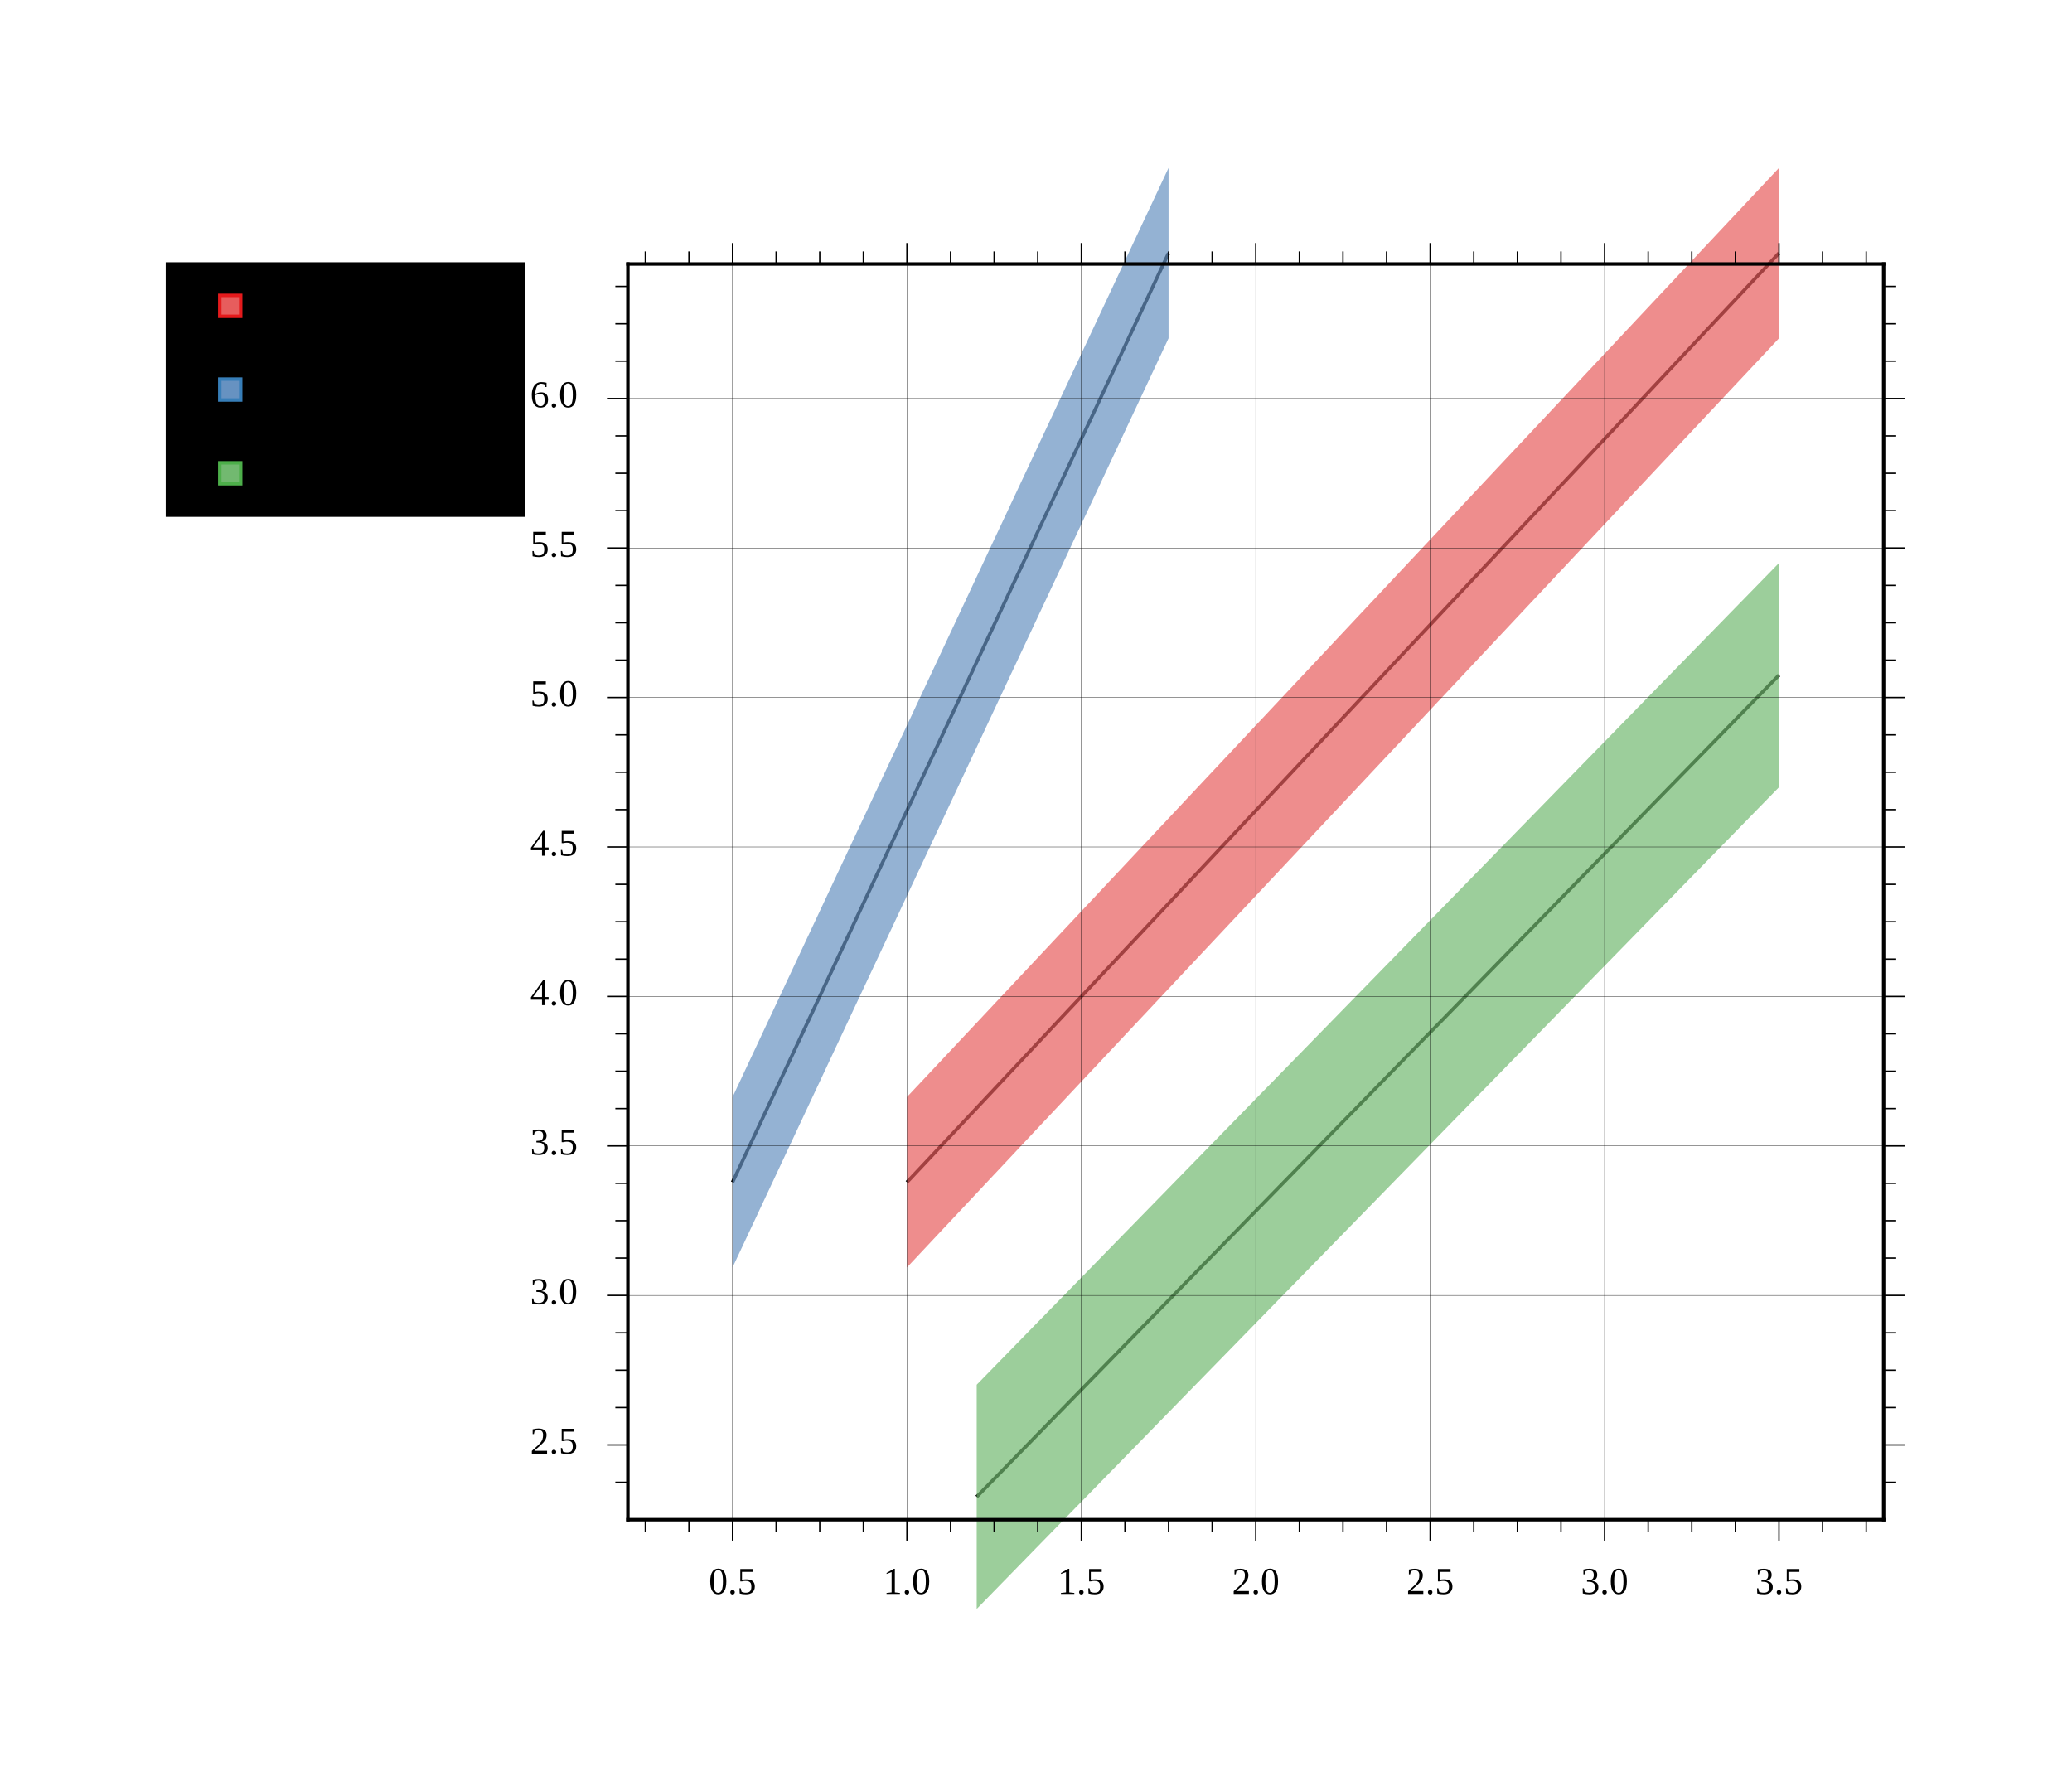
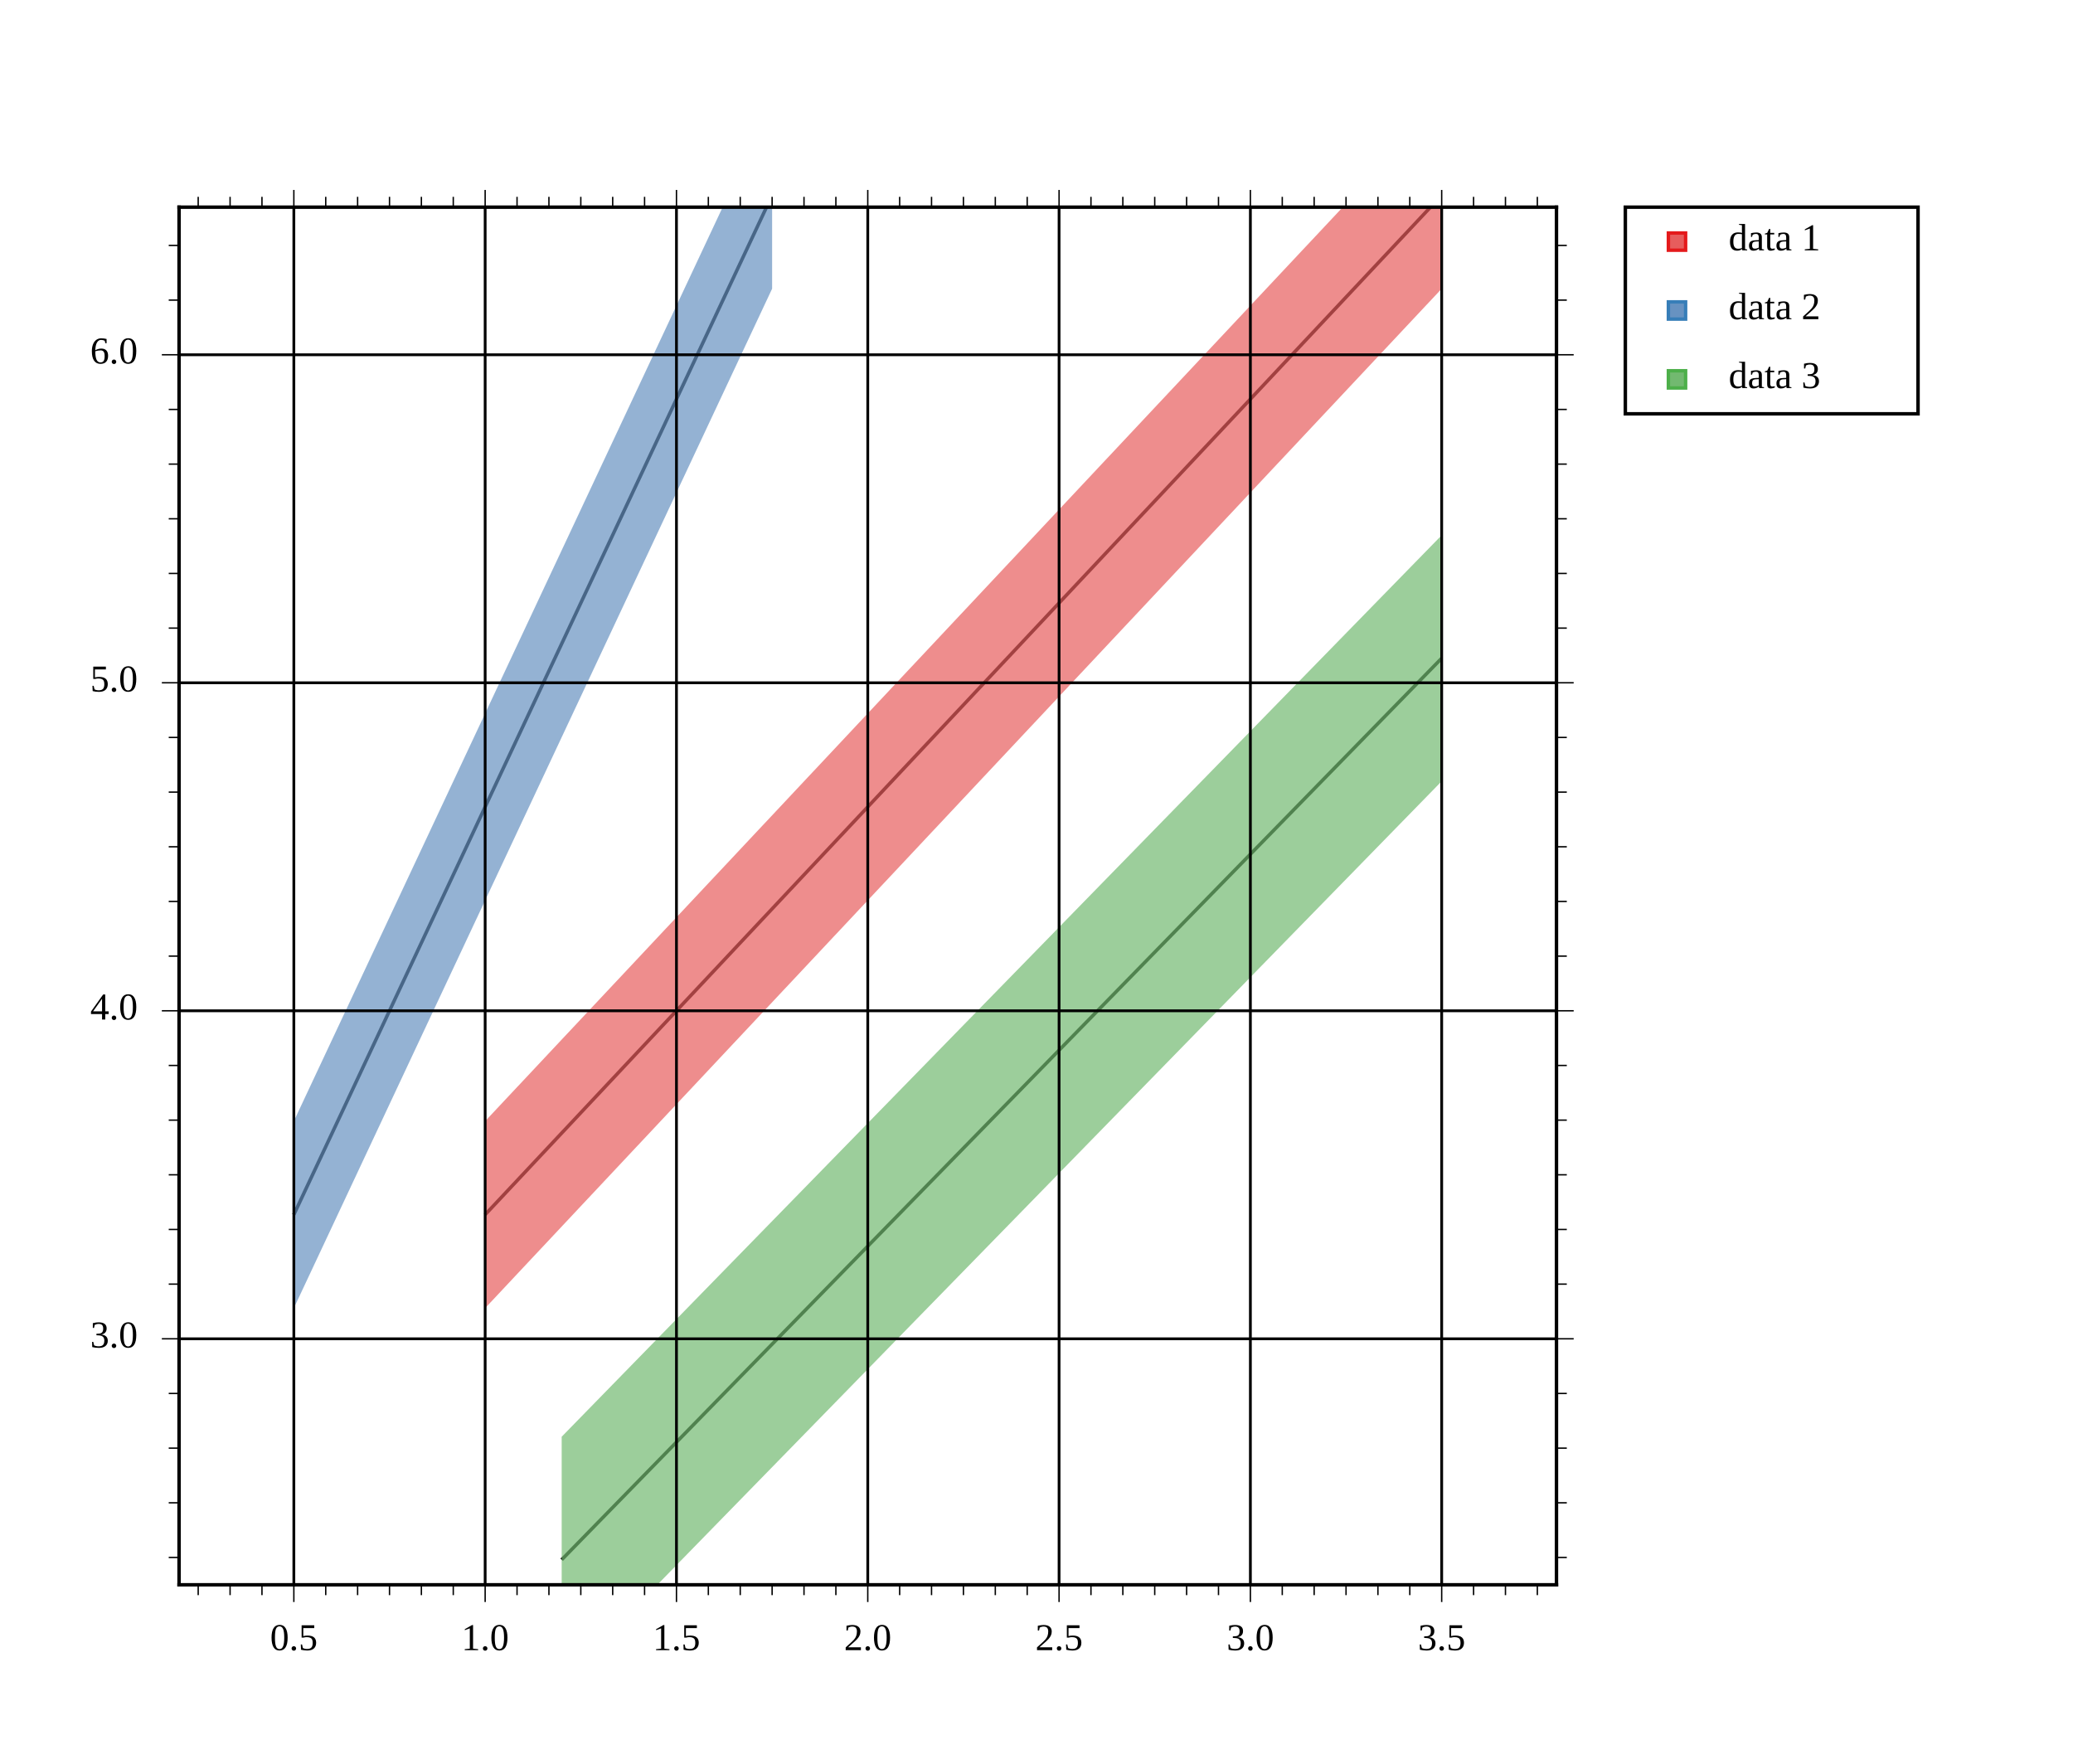
- <svg xmlns="http://www.w3.org/2000/svg" height="514.282" stroke-opacity="1" viewBox="0 0 600 514" font-size="1" width="600" stroke="rgb(0,0,0)" version="1.1">
+ <svg xmlns="http://www.w3.org/2000/svg" height="510.299" stroke-opacity="1" viewBox="0 0 600 510" font-size="1" width="600" stroke="rgb(0,0,0)" version="1.1">
  <defs />
  <g>
-     <path d="M 282.828,433.33 l 232.323,-237.959 " />
+     <defs>
+       <clipPath id="myClip1">
+         <path d="M 450.498,458.472 l -0,-398.671 h -398.671 l -0,398.671 Z" />
+       </clipPath>
+     </defs>
+     <g clip-path="url(#myClip1)">
+       <path d="M 162.569,451.219 l 254.707,-260.886 " />
+     </g>
  </g>
  <g stroke-opacity="1.0" fill-opacity="1.0" opacity="0.7" stroke="rgb(77,175,74)" stroke-width="0.0" fill="rgb(114,185,112)">
-     <path d="M 282.828,465.798 l 232.323,-237.959 v -64.935 l -232.323,237.959 Z" />
+     <defs>
+       <clipPath id="myClip2">
+         <path d="M 450.498,458.472 l -0,-398.671 h -398.671 l -0,398.671 Z" />
+       </clipPath>
+     </defs>
+     <g clip-path="url(#myClip2)">
+       <path d="M 162.569,486.814 l 254.707,-260.886 v -71.191 l -254.707,260.886 Z" />
+     </g>
  </g>
  <g>
-     <path d="M 212.121,342.238 l 126.263,-269.078 " />
+     <defs>
+       <clipPath id="myClip3">
+         <path d="M 450.498,458.472 l -0,-398.671 h -398.671 l -0,398.671 Z" />
+       </clipPath>
+     </defs>
+     <g clip-path="url(#myClip3)">
+       <path d="M 85.05,351.35 l 138.428,-295.002 " />
+     </g>
  </g>
  <g stroke-opacity="1.0" fill-opacity="1.0" opacity="0.7" stroke="rgb(55,126,184)" stroke-width="0.0" fill="rgb(103,146,193)">
-     <path d="M 212.121,366.913 l 126.263,-269.078 v -49.351 l -126.263,269.078 Z" />
+     <defs>
+       <clipPath id="myClip4">
+         <path d="M 450.498,458.472 l -0,-398.671 h -398.671 l -0,398.671 Z" />
+       </clipPath>
+     </defs>
+     <g clip-path="url(#myClip4)">
+       <path d="M 85.05,378.403 l 138.428,-295.002 v -54.105 l -138.428,295.002 Z" />
+     </g>
  </g>
  <g>
-     <path d="M 262.626,342.238 l 252.525,-269.078 " />
+     <defs>
+       <clipPath id="myClip5">
+         <path d="M 450.498,458.472 l -0,-398.671 h -398.671 l -0,398.671 Z" />
+       </clipPath>
+     </defs>
+     <g clip-path="url(#myClip5)">
+       <path d="M 140.421,351.35 l 276.855,-295.002 " />
+     </g>
  </g>
  <g stroke-opacity="1.0" fill-opacity="1.0" opacity="0.7" stroke="rgb(228,26,28)" stroke-width="0.0" fill="rgb(231,93,93)">
-     <path d="M 262.626,366.913 l 252.525,-269.078 v -49.351 l -252.525,269.078 Z" />
+     <defs>
+       <clipPath id="myClip6">
+         <path d="M 450.498,458.472 l -0,-398.671 h -398.671 l -0,398.671 Z" />
+       </clipPath>
+     </defs>
+     <g clip-path="url(#myClip6)">
+       <path d="M 140.421,378.403 l 276.855,-295.002 v -54.105 l -276.855,295.002 Z" />
+     </g>
  </g>
-   <g stroke-width="0.1">
-     <path d="M 181.818,418.301 h 363.636 M 181.818,375.011 h 363.636 M 181.818,331.721 h 363.636 M 181.818,288.431 h 363.636 M 181.818,245.141 h 363.636 M 181.818,201.851 h 363.636 M 181.818,158.56 h 363.636 M 181.818,115.27 h 363.636 " />
+   <g stroke-width="0.8">
+     <path d="M 51.827,387.281 h 398.671 M 51.827,292.359 h 398.671 M 51.827,197.437 h 398.671 M 51.827,102.515 h 398.671 " />
  </g>
  <g stroke-linecap="square">
-     <path d="M 181.818,439.946 v -363.636 M 545.455,439.946 v -363.636 " />
+     <path d="M 51.827,458.472 v -398.671 M 450.498,458.472 v -398.671 " />
  </g>
  <g stroke-width="0.4">
-     <path d="M 545.455,429.123 h 3.636 M 545.455,407.478 h 3.636 M 545.455,396.656 h 3.636 M 545.455,385.833 h 3.636 M 545.455,364.188 h 3.636 M 545.455,353.366 h 3.636 M 545.455,342.543 h 3.636 M 545.455,320.898 h 3.636 M 545.455,310.076 h 3.636 M 545.455,299.253 h 3.636 M 545.455,277.608 h 3.636 M 545.455,266.786 h 3.636 M 545.455,255.963 h 3.636 M 545.455,234.318 h 3.636 M 545.455,223.496 h 3.636 M 545.455,212.673 h 3.636 M 545.455,191.028 h 3.636 M 545.455,180.206 h 3.636 M 545.455,169.383 h 3.636 M 545.455,147.738 h 3.636 M 545.455,136.916 h 3.636 M 545.455,126.093 h 3.636 M 545.455,104.448 h 3.636 M 545.455,93.626 h 3.636 M 545.455,82.803 h 3.636 " />
+     <path d="M 450.498,450.562 h 2.99 M 450.498,434.741 h 2.99 M 450.498,418.921 h 2.99 M 450.498,403.101 h 2.99 M 450.498,371.46 h 2.99 M 450.498,355.64 h 2.99 M 450.498,339.82 h 2.99 M 450.498,323.999 h 2.99 M 450.498,308.179 h 2.99 M 450.498,276.538 h 2.99 M 450.498,260.718 h 2.99 M 450.498,244.898 h 2.99 M 450.498,229.078 h 2.99 M 450.498,213.257 h 2.99 M 450.498,181.617 h 2.99 M 450.498,165.797 h 2.99 M 450.498,149.976 h 2.99 M 450.498,134.156 h 2.99 M 450.498,118.336 h 2.99 M 450.498,86.695 h 2.99 M 450.498,70.875 h 2.99 " />
  </g>
  <g stroke-width="0.4">
-     <path d="M 545.455,418.301 h 6.061 M 545.455,375.011 h 6.061 M 545.455,331.721 h 6.061 M 545.455,288.431 h 6.061 M 545.455,245.141 h 6.061 M 545.455,201.851 h 6.061 M 545.455,158.56 h 6.061 M 545.455,115.27 h 6.061 " />
+     <path d="M 450.498,387.281 h 4.983 M 450.498,292.359 h 4.983 M 450.498,197.437 h 4.983 M 450.498,102.515 h 4.983 " />
  </g>
  <g stroke-width="0.4">
-     <path d="M 178.182,429.123 h 3.636 M 178.182,407.478 h 3.636 M 178.182,396.656 h 3.636 M 178.182,385.833 h 3.636 M 178.182,364.188 h 3.636 M 178.182,353.366 h 3.636 M 178.182,342.543 h 3.636 M 178.182,320.898 h 3.636 M 178.182,310.076 h 3.636 M 178.182,299.253 h 3.636 M 178.182,277.608 h 3.636 M 178.182,266.786 h 3.636 M 178.182,255.963 h 3.636 M 178.182,234.318 h 3.636 M 178.182,223.496 h 3.636 M 178.182,212.673 h 3.636 M 178.182,191.028 h 3.636 M 178.182,180.206 h 3.636 M 178.182,169.383 h 3.636 M 178.182,147.738 h 3.636 M 178.182,136.916 h 3.636 M 178.182,126.093 h 3.636 M 178.182,104.448 h 3.636 M 178.182,93.626 h 3.636 M 178.182,82.803 h 3.636 " />
+     <path d="M 48.837,450.562 h 2.99 M 48.837,434.741 h 2.99 M 48.837,418.921 h 2.99 M 48.837,403.101 h 2.99 M 48.837,371.46 h 2.99 M 48.837,355.64 h 2.99 M 48.837,339.82 h 2.99 M 48.837,323.999 h 2.99 M 48.837,308.179 h 2.99 M 48.837,276.538 h 2.99 M 48.837,260.718 h 2.99 M 48.837,244.898 h 2.99 M 48.837,229.078 h 2.99 M 48.837,213.257 h 2.99 M 48.837,181.617 h 2.99 M 48.837,165.797 h 2.99 M 48.837,149.976 h 2.99 M 48.837,134.156 h 2.99 M 48.837,118.336 h 2.99 M 48.837,86.695 h 2.99 M 48.837,70.875 h 2.99 " />
  </g>
  <g stroke-width="0.4">
-     <path d="M 175.758,418.301 h 6.061 M 175.758,375.011 h 6.061 M 175.758,331.721 h 6.061 M 175.758,288.431 h 6.061 M 175.758,245.141 h 6.061 M 175.758,201.851 h 6.061 M 175.758,158.56 h 6.061 M 175.758,115.27 h 6.061 " />
+     <path d="M 46.844,387.281 h 4.983 M 46.844,292.359 h 4.983 M 46.844,197.437 h 4.983 M 46.844,102.515 h 4.983 " />
  </g>
  <g fill-opacity="1.0" font-size="11.0px" fill="rgb(0,0,0)">
-     <text dominant-baseline="middle" transform="matrix(1,0,0,1,167.2727,115.2705)" stroke="none" text-anchor="end">6.0</text>
+     <text dominant-baseline="middle" transform="matrix(1,0,0,1,39.8671,102.5154)" stroke="none" text-anchor="end">6.0</text>
  </g>
  <g fill-opacity="1.0" font-size="11.0px" fill="rgb(0,0,0)">
-     <text dominant-baseline="middle" transform="matrix(1,0,0,1,167.2727,158.5605)" stroke="none" text-anchor="end">5.5</text>
+     <text dominant-baseline="middle" transform="matrix(1,0,0,1,39.8671,197.4371)" stroke="none" text-anchor="end">5.0</text>
  </g>
  <g fill-opacity="1.0" font-size="11.0px" fill="rgb(0,0,0)">
-     <text dominant-baseline="middle" transform="matrix(1,0,0,1,167.2727,201.8506)" stroke="none" text-anchor="end">5.0</text>
+     <text dominant-baseline="middle" transform="matrix(1,0,0,1,39.8671,292.3588)" stroke="none" text-anchor="end">4.0</text>
  </g>
  <g fill-opacity="1.0" font-size="11.0px" fill="rgb(0,0,0)">
-     <text dominant-baseline="middle" transform="matrix(1,0,0,1,167.2727,245.1406)" stroke="none" text-anchor="end">4.5</text>
+     <text dominant-baseline="middle" transform="matrix(1,0,0,1,39.8671,387.2805)" stroke="none" text-anchor="end">3.0</text>
+   </g>
+   <g stroke-width="0.8">
+     <path d="M 85.05,458.472 v -398.671 M 140.421,458.472 v -398.671 M 195.792,458.472 v -398.671 M 251.163,458.472 v -398.671 M 306.534,458.472 v -398.671 M 361.905,458.472 v -398.671 M 417.276,458.472 v -398.671 " />
+   </g>
+   <g stroke-linecap="square">
+     <path d="M 51.827,458.472 h 398.671 M 51.827,59.801 h 398.671 " />
+   </g>
+   <g stroke-width="0.4">
+     <path d="M 57.364,59.801 v -2.99 M 66.593,59.801 v -2.99 M 75.821,59.801 v -2.99 M 94.278,59.801 v -2.99 M 103.507,59.801 v -2.99 M 112.735,59.801 v -2.99 M 121.964,59.801 v -2.99 M 131.192,59.801 v -2.99 M 149.649,59.801 v -2.99 M 158.878,59.801 v -2.99 M 168.106,59.801 v -2.99 M 177.335,59.801 v -2.99 M 186.563,59.801 v -2.99 M 205.02,59.801 v -2.99 M 214.249,59.801 v -2.99 M 223.477,59.801 v -2.99 M 232.706,59.801 v -2.99 M 241.934,59.801 v -2.99 M 260.391,59.801 v -2.99 M 269.62,59.801 v -2.99 M 278.848,59.801 v -2.99 M 288.077,59.801 v -2.99 M 297.305,59.801 v -2.99 M 315.762,59.801 v -2.99 M 324.991,59.801 v -2.99 M 334.219,59.801 v -2.99 M 343.448,59.801 v -2.99 M 352.676,59.801 v -2.99 M 371.133,59.801 v -2.99 M 380.362,59.801 v -2.99 M 389.59,59.801 v -2.99 M 398.819,59.801 v -2.99 M 408.047,59.801 v -2.99 M 426.504,59.801 v -2.99 M 435.733,59.801 v -2.99 M 444.961,59.801 v -2.99 " />
+   </g>
+   <g stroke-width="0.4">
+     <path d="M 85.05,59.801 v -4.983 M 140.421,59.801 v -4.983 M 195.792,59.801 v -4.983 M 251.163,59.801 v -4.983 M 306.534,59.801 v -4.983 M 361.905,59.801 v -4.983 M 417.276,59.801 v -4.983 " />
+   </g>
+   <g stroke-width="0.4">
+     <path d="M 57.364,461.462 v -2.99 M 66.593,461.462 v -2.99 M 75.821,461.462 v -2.99 M 94.278,461.462 v -2.99 M 103.507,461.462 v -2.99 M 112.735,461.462 v -2.99 M 121.964,461.462 v -2.99 M 131.192,461.462 v -2.99 M 149.649,461.462 v -2.99 M 158.878,461.462 v -2.99 M 168.106,461.462 v -2.99 M 177.335,461.462 v -2.99 M 186.563,461.462 v -2.99 M 205.02,461.462 v -2.99 M 214.249,461.462 v -2.99 M 223.477,461.462 v -2.99 M 232.706,461.462 v -2.99 M 241.934,461.462 v -2.99 M 260.391,461.462 v -2.99 M 269.62,461.462 v -2.99 M 278.848,461.462 v -2.99 M 288.077,461.462 v -2.99 M 297.305,461.462 v -2.99 M 315.762,461.462 v -2.99 M 324.991,461.462 v -2.99 M 334.219,461.462 v -2.99 M 343.448,461.462 v -2.99 M 352.676,461.462 v -2.99 M 371.133,461.462 v -2.99 M 380.362,461.462 v -2.99 M 389.59,461.462 v -2.99 M 398.819,461.462 v -2.99 M 408.047,461.462 v -2.99 M 426.504,461.462 v -2.99 M 435.733,461.462 v -2.99 M 444.961,461.462 v -2.99 " />
+   </g>
+   <g stroke-width="0.4">
+     <path d="M 85.05,463.455 v -4.983 M 140.421,463.455 v -4.983 M 195.792,463.455 v -4.983 M 251.163,463.455 v -4.983 M 306.534,463.455 v -4.983 M 361.905,463.455 v -4.983 M 417.276,463.455 v -4.983 " />
  </g>
  <g fill-opacity="1.0" font-size="11.0px" fill="rgb(0,0,0)">
-     <text dominant-baseline="middle" transform="matrix(1,0,0,1,167.2727,288.4307)" stroke="none" text-anchor="end">4.0</text>
+     <text dominant-baseline="text-before-edge" transform="matrix(1,0,0,1,417.2757,470.4319)" stroke="none" text-anchor="middle">3.5</text>
  </g>
  <g fill-opacity="1.0" font-size="11.0px" fill="rgb(0,0,0)">
-     <text dominant-baseline="middle" transform="matrix(1,0,0,1,167.2727,331.7207)" stroke="none" text-anchor="end">3.5</text>
+     <text dominant-baseline="text-before-edge" transform="matrix(1,0,0,1,361.9048,470.4319)" stroke="none" text-anchor="middle">3.0</text>
  </g>
  <g fill-opacity="1.0" font-size="11.0px" fill="rgb(0,0,0)">
-     <text dominant-baseline="middle" transform="matrix(1,0,0,1,167.2727,375.0107)" stroke="none" text-anchor="end">3.0</text>
+     <text dominant-baseline="text-before-edge" transform="matrix(1,0,0,1,306.5338,470.4319)" stroke="none" text-anchor="middle">2.5</text>
  </g>
  <g fill-opacity="1.0" font-size="11.0px" fill="rgb(0,0,0)">
-     <text dominant-baseline="middle" transform="matrix(1,0,0,1,167.2727,418.3008)" stroke="none" text-anchor="end">2.5</text>
-   </g>
-   <g stroke-width="0.1">
-     <path d="M 212.121,439.946 v -363.636 M 262.626,439.946 v -363.636 M 313.131,439.946 v -363.636 M 363.636,439.946 v -363.636 M 414.141,439.946 v -363.636 M 464.647,439.946 v -363.636 M 515.152,439.946 v -363.636 " />
-   </g>
-   <g stroke-linecap="square">
-     <path d="M 181.818,439.946 h 363.636 M 181.818,76.309 h 363.636 " />
-   </g>
-   <g stroke-width="0.4">
-     <path d="M 186.869,76.309 v -3.636 M 199.495,76.309 v -3.636 M 224.748,76.309 v -3.636 M 237.374,76.309 v -3.636 M 250,76.309 v -3.636 M 275.252,76.309 v -3.636 M 287.879,76.309 v -3.636 M 300.505,76.309 v -3.636 M 325.758,76.309 v -3.636 M 338.384,76.309 v -3.636 M 351.01,76.309 v -3.636 M 376.263,76.309 v -3.636 M 388.889,76.309 v -3.636 M 401.515,76.309 v -3.636 M 426.768,76.309 v -3.636 M 439.394,76.309 v -3.636 M 452.02,76.309 v -3.636 M 477.273,76.309 v -3.636 M 489.899,76.309 v -3.636 M 502.525,76.309 v -3.636 M 527.778,76.309 v -3.636 M 540.404,76.309 v -3.636 " />
-   </g>
-   <g stroke-width="0.4">
-     <path d="M 212.121,76.309 v -6.061 M 262.626,76.309 v -6.061 M 313.131,76.309 v -6.061 M 363.636,76.309 v -6.061 M 414.141,76.309 v -6.061 M 464.647,76.309 v -6.061 M 515.152,76.309 v -6.061 " />
-   </g>
-   <g stroke-width="0.4">
-     <path d="M 186.869,443.582 v -3.636 M 199.495,443.582 v -3.636 M 224.748,443.582 v -3.636 M 237.374,443.582 v -3.636 M 250,443.582 v -3.636 M 275.252,443.582 v -3.636 M 287.879,443.582 v -3.636 M 300.505,443.582 v -3.636 M 325.758,443.582 v -3.636 M 338.384,443.582 v -3.636 M 351.01,443.582 v -3.636 M 376.263,443.582 v -3.636 M 388.889,443.582 v -3.636 M 401.515,443.582 v -3.636 M 426.768,443.582 v -3.636 M 439.394,443.582 v -3.636 M 452.02,443.582 v -3.636 M 477.273,443.582 v -3.636 M 489.899,443.582 v -3.636 M 502.525,443.582 v -3.636 M 527.778,443.582 v -3.636 M 540.404,443.582 v -3.636 " />
-   </g>
-   <g stroke-width="0.4">
-     <path d="M 212.121,446.006 v -6.061 M 262.626,446.006 v -6.061 M 313.131,446.006 v -6.061 M 363.636,446.006 v -6.061 M 414.141,446.006 v -6.061 M 464.647,446.006 v -6.061 M 515.152,446.006 v -6.061 " />
+     <text dominant-baseline="text-before-edge" transform="matrix(1,0,0,1,251.1628,470.4319)" stroke="none" text-anchor="middle">2.0</text>
  </g>
  <g fill-opacity="1.0" font-size="11.0px" fill="rgb(0,0,0)">
-     <text dominant-baseline="text-before-edge" transform="matrix(1,0,0,1,515.1515,454.4913)" stroke="none" text-anchor="middle">3.5</text>
+     <text dominant-baseline="text-before-edge" transform="matrix(1,0,0,1,195.7918,470.4319)" stroke="none" text-anchor="middle">1.5</text>
  </g>
  <g fill-opacity="1.0" font-size="11.0px" fill="rgb(0,0,0)">
-     <text dominant-baseline="text-before-edge" transform="matrix(1,0,0,1,464.6465,454.4913)" stroke="none" text-anchor="middle">3.0</text>
+     <text dominant-baseline="text-before-edge" transform="matrix(1,0,0,1,140.4208,470.4319)" stroke="none" text-anchor="middle">1.0</text>
  </g>
  <g fill-opacity="1.0" font-size="11.0px" fill="rgb(0,0,0)">
-     <text dominant-baseline="text-before-edge" transform="matrix(1,0,0,1,414.1414,454.4913)" stroke="none" text-anchor="middle">2.5</text>
+     <text dominant-baseline="text-before-edge" transform="matrix(1,0,0,1,85.0498,470.4319)" stroke="none" text-anchor="middle">0.5</text>
  </g>
  <g fill-opacity="1.0" font-size="11.0px" fill="rgb(0,0,0)">
-     <text dominant-baseline="text-before-edge" transform="matrix(1,0,0,1,363.6364,454.4913)" stroke="none" text-anchor="middle">2.0</text>
+     <text dominant-baseline="text-after-edge" transform="matrix(1,0,0,1,251.1628,39.8671)" stroke="none" text-anchor="middle" />
+   </g>
+   <g fill-opacity="0.0" fill="rgb(0,0,0)">
+     <path d="M 555.149,119.601 l -0,-59.801 h -84.718 l -0,59.801 Z" />
  </g>
  <g fill-opacity="1.0" font-size="11.0px" fill="rgb(0,0,0)">
-     <text dominant-baseline="text-before-edge" transform="matrix(1,0,0,1,313.1313,454.4913)" stroke="none" text-anchor="middle">1.5</text>
+     <text dominant-baseline="middle" transform="matrix(1,0,0,1,500.3322,109.6346)" stroke="none" text-anchor="start">data 3</text>
+   </g>
+   <g stroke-opacity="1.0" fill-opacity="1.0" stroke="rgb(77,175,74)" stroke-width="1.0" fill="rgb(114,185,112)">
+     <path d="M 487.874,112.126 l -0,-4.983 h -4.983 l -0,4.983 Z" />
  </g>
  <g fill-opacity="1.0" font-size="11.0px" fill="rgb(0,0,0)">
-     <text dominant-baseline="text-before-edge" transform="matrix(1,0,0,1,262.6263,454.4913)" stroke="none" text-anchor="middle">1.0</text>
+     <text dominant-baseline="middle" transform="matrix(1,0,0,1,500.3322,89.701)" stroke="none" text-anchor="start">data 2</text>
+   </g>
+   <g stroke-opacity="1.0" fill-opacity="1.0" stroke="rgb(55,126,184)" stroke-width="1.0" fill="rgb(103,146,193)">
+     <path d="M 487.874,92.193 l -0,-4.983 h -4.983 l -0,4.983 Z" />
  </g>
  <g fill-opacity="1.0" font-size="11.0px" fill="rgb(0,0,0)">
-     <text dominant-baseline="text-before-edge" transform="matrix(1,0,0,1,212.1212,454.4913)" stroke="none" text-anchor="middle">0.5</text>
-   </g>
-   <g fill-opacity="1.0" font-size="16.0px" fill="rgb(0,0,0)">
-     <text dominant-baseline="text-after-edge" transform="matrix(1,0,0,1,363.6364,52.067)" stroke="none" text-anchor="middle" />
-   </g>
-   <g>
-     <path d="M 151.515,149.037 l -0,-72.727 h -103.03 l -0,72.727 Z" />
-   </g>
-   <g fill-opacity="1.0" font-size="8.0px" fill="rgb(0,0,0)">
-     <text dominant-baseline="middle" transform="matrix(1,0,0,1,84.8485,136.9155)" stroke="none" text-anchor="start">data 3</text>
-   </g>
-   <g stroke-opacity="1.0" fill-opacity="1.0" stroke="rgb(77,175,74)" stroke-width="1.0" fill="rgb(114,185,112)">
-     <path d="M 69.697,139.946 l -0,-6.061 h -6.061 l -0,6.061 Z" />
-   </g>
-   <g fill-opacity="1.0" font-size="8.0px" fill="rgb(0,0,0)">
-     <text dominant-baseline="middle" transform="matrix(1,0,0,1,84.8485,112.6731)" stroke="none" text-anchor="start">data 2</text>
-   </g>
-   <g stroke-opacity="1.0" fill-opacity="1.0" stroke="rgb(55,126,184)" stroke-width="1.0" fill="rgb(103,146,193)">
-     <path d="M 69.697,115.703 l -0,-6.061 h -6.061 l -0,6.061 Z" />
-   </g>
-   <g fill-opacity="1.0" font-size="8.0px" fill="rgb(0,0,0)">
-     <text dominant-baseline="middle" transform="matrix(1,0,0,1,84.8485,88.4307)" stroke="none" text-anchor="start">data 1</text>
+     <text dominant-baseline="middle" transform="matrix(1,0,0,1,500.3322,69.7674)" stroke="none" text-anchor="start">data 1</text>
  </g>
  <g stroke-opacity="1.0" fill-opacity="1.0" stroke="rgb(228,26,28)" stroke-width="1.0" fill="rgb(231,93,93)">
-     <path d="M 69.697,91.461 l -0,-6.061 h -6.061 l -0,6.061 Z" />
+     <path d="M 487.874,72.259 l -0,-4.983 h -4.983 l -0,4.983 Z" />
  </g>
</svg>
